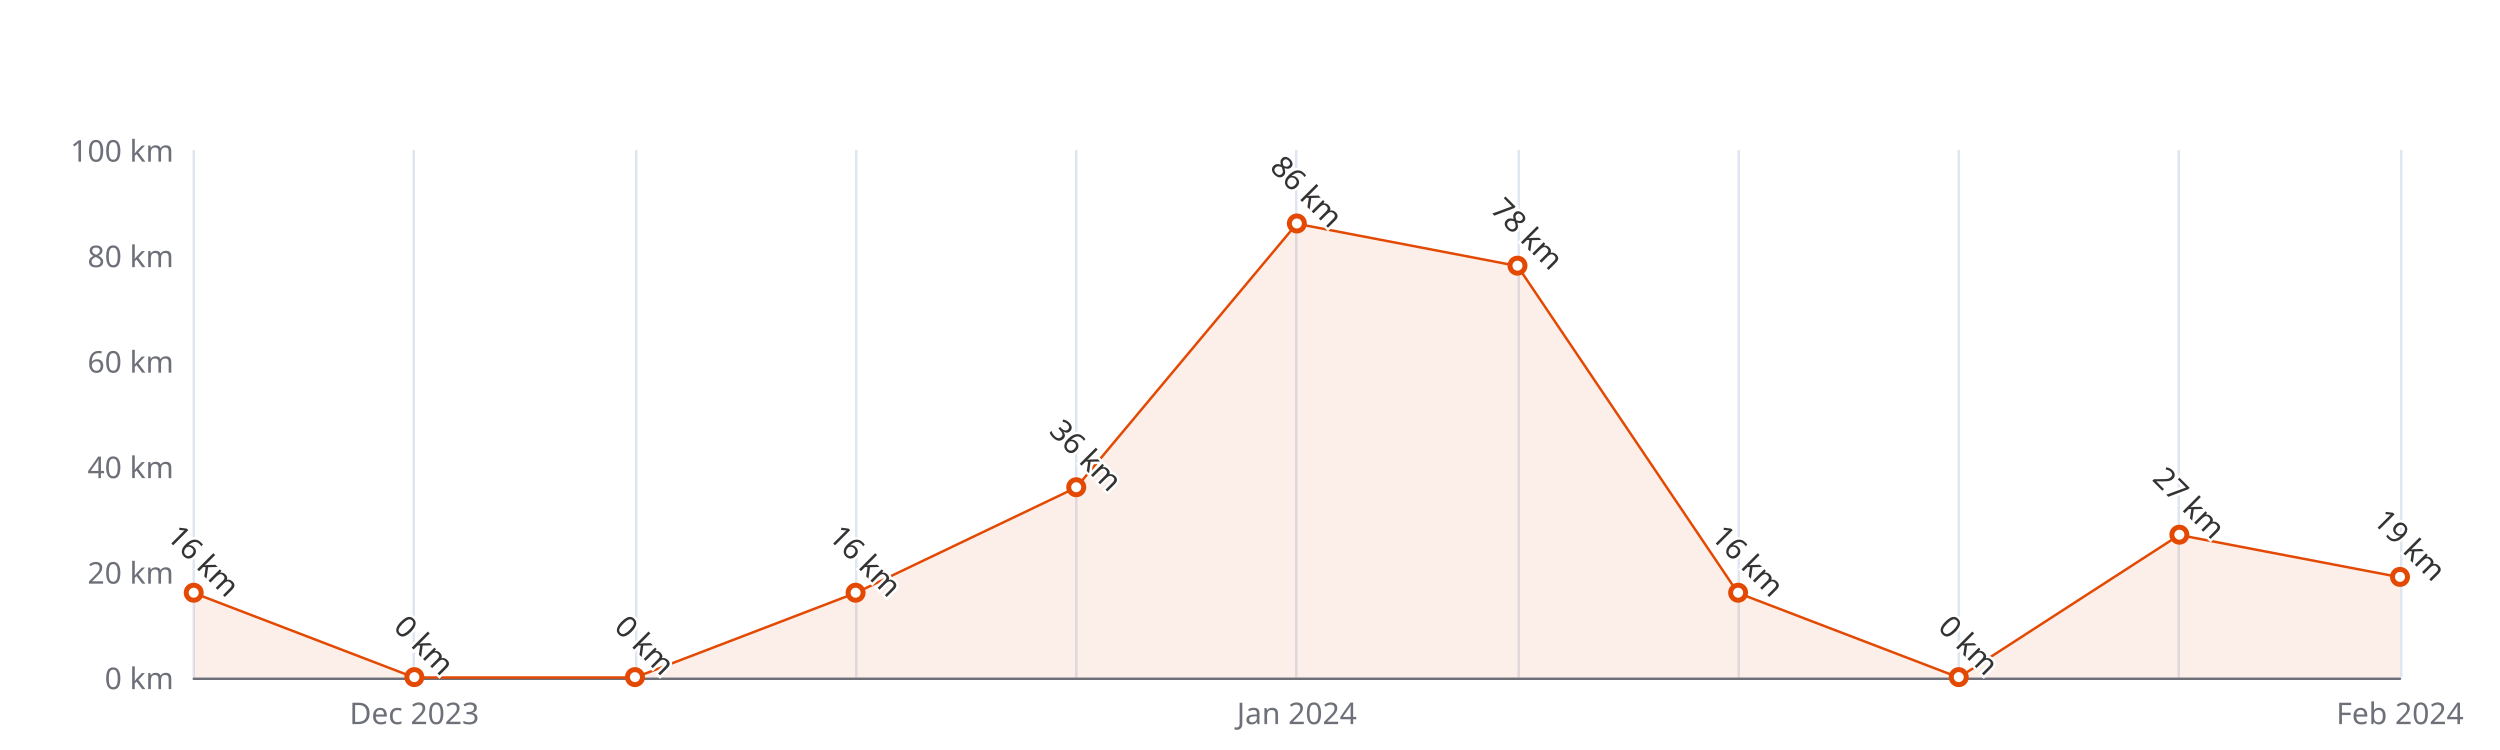
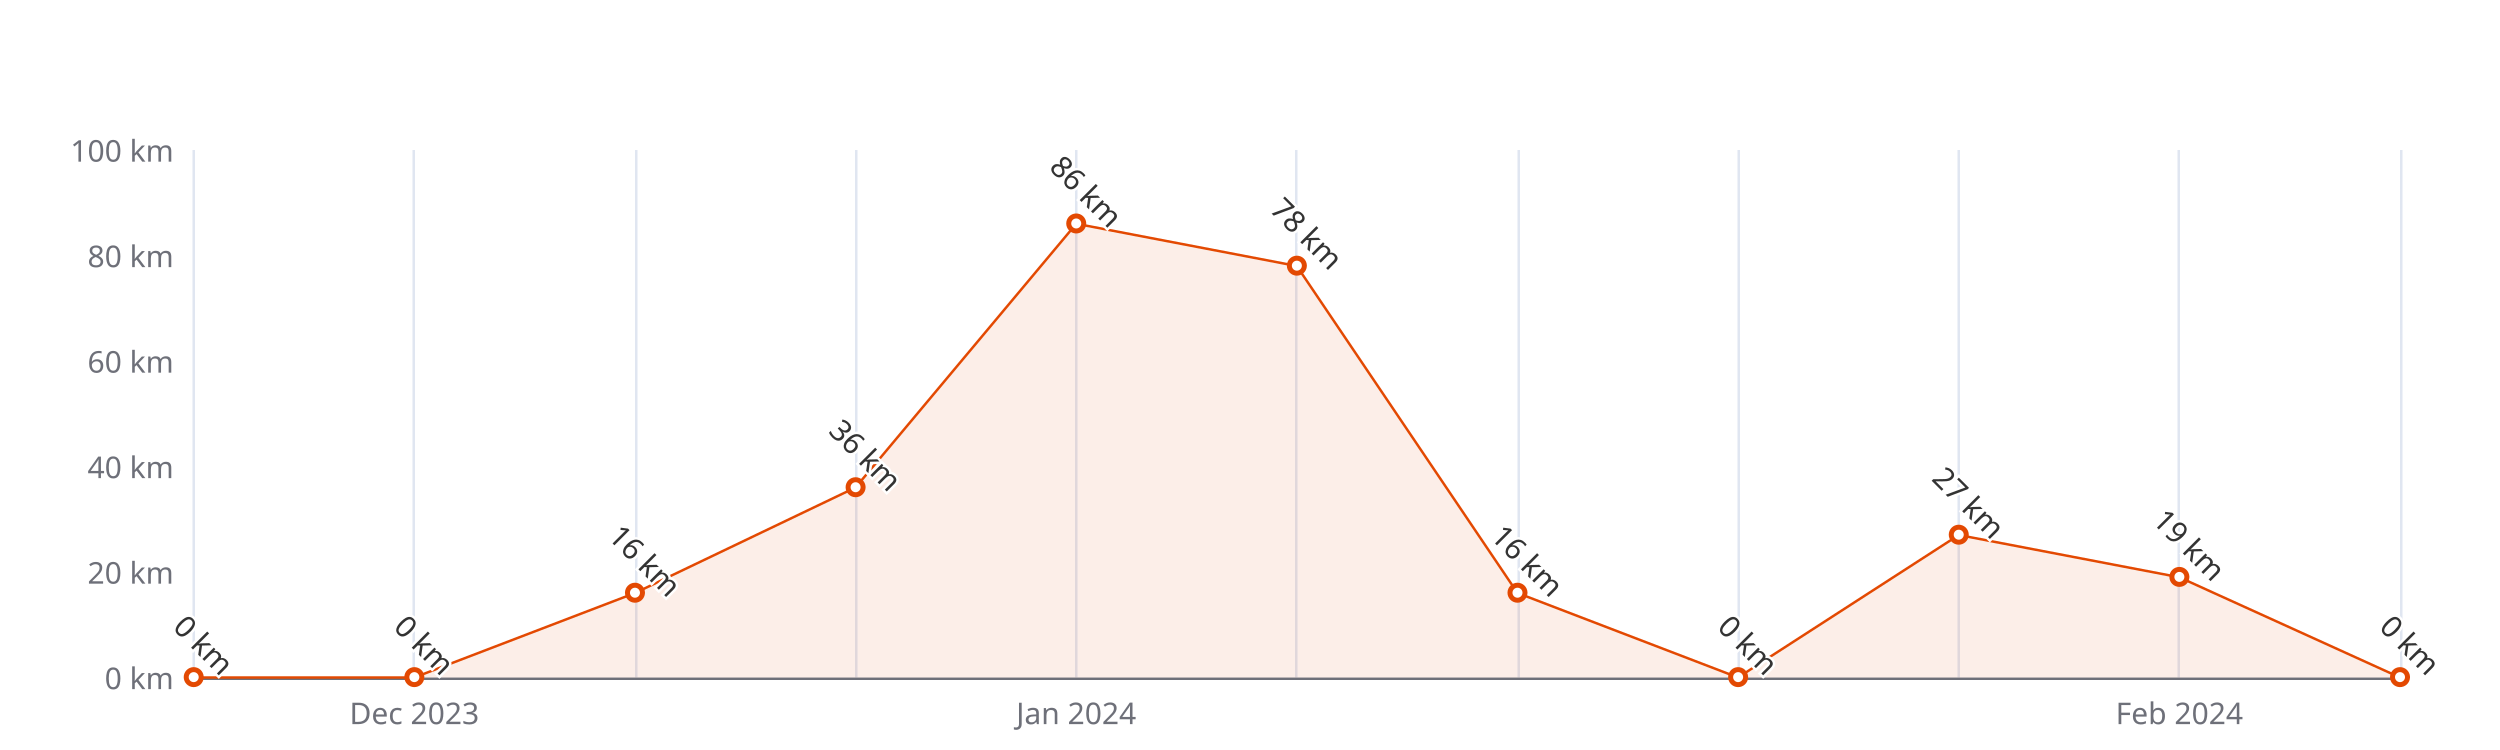
<svg xmlns="http://www.w3.org/2000/svg" width="1000" height="300" version="1.1" baseProfile="full" viewBox="0 0 1000 300">
  <rect width="1000" height="300" x="0" y="0" id="0" fill="#ffffff" />
  <path d="M77.5 60L77.5 271" fill="none" stroke="#E0E6F1" />
  <path d="M165.5 60L165.5 271" fill="none" stroke="#E0E6F1" />
  <path d="M254.5 60L254.5 271" fill="none" stroke="#E0E6F1" />
  <path d="M342.5 60L342.5 271" fill="none" stroke="#E0E6F1" />
  <path d="M430.5 60L430.5 271" fill="none" stroke="#E0E6F1" />
  <path d="M518.5 60L518.5 271" fill="none" stroke="#E0E6F1" />
  <path d="M607.5 60L607.5 271" fill="none" stroke="#E0E6F1" />
  <path d="M695.5 60L695.5 271" fill="none" stroke="#E0E6F1" />
  <path d="M783.5 60L783.5 271" fill="none" stroke="#E0E6F1" />
  <path d="M871.5 60L871.5 271" fill="none" stroke="#E0E6F1" />
  <path d="M960.5 60L960.5 271" fill="none" stroke="#E0E6F1" />
  <path d="M77.5 271.5L960 271.5" fill="none" stroke="#6E7079" stroke-linecap="round" />
  <text dominant-baseline="central" text-anchor="end" style="font-size:12px;font-family:sans-serif;" xml:space="preserve" transform="translate(69.48 271)" fill="#6E7079">0 km</text>
  <text dominant-baseline="central" text-anchor="end" style="font-size:12px;font-family:sans-serif;" xml:space="preserve" transform="translate(69.48 228.8)" fill="#6E7079">20 km</text>
  <text dominant-baseline="central" text-anchor="end" style="font-size:12px;font-family:sans-serif;" xml:space="preserve" transform="translate(69.48 186.6)" fill="#6E7079">40 km</text>
  <text dominant-baseline="central" text-anchor="end" style="font-size:12px;font-family:sans-serif;" xml:space="preserve" transform="translate(69.48 144.4)" fill="#6E7079">60 km</text>
  <text dominant-baseline="central" text-anchor="end" style="font-size:12px;font-family:sans-serif;" xml:space="preserve" transform="translate(69.48 102.2)" fill="#6E7079">80 km</text>
  <text dominant-baseline="central" text-anchor="end" style="font-size:12px;font-family:sans-serif;" xml:space="preserve" transform="translate(69.48 60)" fill="#6E7079">100 km</text>
  <text dominant-baseline="central" text-anchor="middle" style="font-size:12px;font-family:sans-serif;" xml:space="preserve" y="6" transform="translate(165.732 279)" fill="#6E7079">Dec 2023</text>
-   <text dominant-baseline="central" text-anchor="middle" style="font-size:12px;font-family:sans-serif;" xml:space="preserve" y="6" transform="translate(518.74 279)" fill="#6E7079">Jan 2024</text>
-   <text dominant-baseline="central" text-anchor="middle" style="font-size:12px;font-family:sans-serif;" xml:space="preserve" y="6" transform="translate(960 279)" fill="#6E7079">Feb 2024</text>
+   <text dominant-baseline="central" text-anchor="middle" style="font-size:12px;font-family:sans-serif;" xml:space="preserve" y="6" transform="translate(430.488 279)" fill="#6E7079">Jan 2024</text>
+   <text dominant-baseline="central" text-anchor="middle" style="font-size:12px;font-family:sans-serif;" xml:space="preserve" y="6" transform="translate(871.748 279)" fill="#6E7079">Feb 2024</text>
  <g clip-path="url(#zr5-c0)">
-     <path d="M77.5 237.2L165.7 271L254 271L342.2 237.2L430.5 195L518.7 89.5L607 106.4L695.2 237.2L783.5 271L871.7 214L960 230.9L960 271L871.7 271L783.5 271L695.2 271L607 271L518.7 271L430.5 271L342.2 271L254 271L165.7 271L77.5 271Z" fill="rgb(227,73,2)" fill-opacity="0.09" />
-     <path d="M77.5 237.2L165.7 271L254 271L342.2 237.2L430.5 195L518.7 89.5L607 106.4L695.2 237.2L783.5 271L871.7 214L960 230.9" fill="none" stroke="#E34902" stroke-linejoin="bevel" />
+     <path d="M77.5 271L165.7 271L254 237.2L342.2 195L430.5 89.5L518.7 106.4L607 237.2L695.2 271L783.5 214L871.7 230.9L960 271L871.7 271L783.5 271L695.2 271L607 271L518.7 271L430.5 271L342.2 271L254 271L165.7 271L77.5 271Z" fill="rgb(227,73,2)" fill-opacity="0.09" />
+     <path d="M77.5 271L165.7 271L254 237.2L342.2 195L430.5 89.5L518.7 106.4L607 237.2L695.2 271L783.5 214L871.7 230.9L960 271" fill="none" stroke="#E34902" stroke-linejoin="bevel" />
  </g>
-   <path d="M1 0A1 1 0 1 1 1 -0.1A1 1 0 0 1 1 0" transform="matrix(3,0,0,3,77.48,237.24)" fill="#fff" stroke="#E34902" stroke-width="0.667" />
+   <path d="M1 0A1 1 0 1 1 1 -0.1A1 1 0 0 1 1 0" transform="matrix(3,0,0,3,77.48,271)" fill="#fff" stroke="#E34902" stroke-width="0.667" />
  <path d="M1 0A1 1 0 1 1 1 -0.1A1 1 0 0 1 1 0" transform="matrix(3,0,0,3,165.732,271)" fill="#fff" stroke="#E34902" stroke-width="0.667" />
-   <path d="M1 0A1 1 0 1 1 1 -0.1A1 1 0 0 1 1 0" transform="matrix(3,0,0,3,253.984,271)" fill="#fff" stroke="#E34902" stroke-width="0.667" />
-   <path d="M1 0A1 1 0 1 1 1 -0.1A1 1 0 0 1 1 0" transform="matrix(3,0,0,3,342.236,237.24)" fill="#fff" stroke="#E34902" stroke-width="0.667" />
-   <path d="M1 0A1 1 0 1 1 1 -0.1A1 1 0 0 1 1 0" transform="matrix(3,0,0,3,430.488,195.04)" fill="#fff" stroke="#E34902" stroke-width="0.667" />
-   <path d="M1 0A1 1 0 1 1 1 -0.1A1 1 0 0 1 1 0" transform="matrix(3,0,0,3,518.74,89.54)" fill="#fff" stroke="#E34902" stroke-width="0.667" />
-   <path d="M1 0A1 1 0 1 1 1 -0.1A1 1 0 0 1 1 0" transform="matrix(3,0,0,3,606.992,106.42)" fill="#fff" stroke="#E34902" stroke-width="0.667" />
-   <path d="M1 0A1 1 0 1 1 1 -0.1A1 1 0 0 1 1 0" transform="matrix(3,0,0,3,695.244,237.24)" fill="#fff" stroke="#E34902" stroke-width="0.667" />
-   <path d="M1 0A1 1 0 1 1 1 -0.1A1 1 0 0 1 1 0" transform="matrix(3,0,0,3,783.496,271)" fill="#fff" stroke="#E34902" stroke-width="0.667" />
-   <path d="M1 0A1 1 0 1 1 1 -0.1A1 1 0 0 1 1 0" transform="matrix(3,0,0,3,871.748,214.03)" fill="#fff" stroke="#E34902" stroke-width="0.667" />
-   <path d="M1 0A1 1 0 1 1 1 -0.1A1 1 0 0 1 1 0" transform="matrix(3,0,0,3,960,230.91)" fill="#fff" stroke="#E34902" stroke-width="0.667" />
-   <text dominant-baseline="central" text-anchor="middle" style="font-size:12px;font-family:sans-serif;" xml:space="preserve" y="-6" transform="matrix(0.707,0.707,-0.707,0.707,77.48,228.24)" fill="#333" stroke="rgb(255,255,255)" stroke-width="2" paint-order="stroke" stroke-miterlimit="2">16 km</text>
+   <path d="M1 0A1 1 0 1 1 1 -0.1A1 1 0 0 1 1 0" transform="matrix(3,0,0,3,253.984,237.24)" fill="#fff" stroke="#E34902" stroke-width="0.667" />
+   <path d="M1 0A1 1 0 1 1 1 -0.1A1 1 0 0 1 1 0" transform="matrix(3,0,0,3,342.236,195.04)" fill="#fff" stroke="#E34902" stroke-width="0.667" />
+   <path d="M1 0A1 1 0 1 1 1 -0.1A1 1 0 0 1 1 0" transform="matrix(3,0,0,3,430.488,89.54)" fill="#fff" stroke="#E34902" stroke-width="0.667" />
+   <path d="M1 0A1 1 0 1 1 1 -0.1A1 1 0 0 1 1 0" transform="matrix(3,0,0,3,518.74,106.42)" fill="#fff" stroke="#E34902" stroke-width="0.667" />
+   <path d="M1 0A1 1 0 1 1 1 -0.1A1 1 0 0 1 1 0" transform="matrix(3,0,0,3,606.992,237.24)" fill="#fff" stroke="#E34902" stroke-width="0.667" />
+   <path d="M1 0A1 1 0 1 1 1 -0.1A1 1 0 0 1 1 0" transform="matrix(3,0,0,3,695.244,271)" fill="#fff" stroke="#E34902" stroke-width="0.667" />
+   <path d="M1 0A1 1 0 1 1 1 -0.1A1 1 0 0 1 1 0" transform="matrix(3,0,0,3,783.496,214.03)" fill="#fff" stroke="#E34902" stroke-width="0.667" />
+   <path d="M1 0A1 1 0 1 1 1 -0.1A1 1 0 0 1 1 0" transform="matrix(3,0,0,3,871.748,230.91)" fill="#fff" stroke="#E34902" stroke-width="0.667" />
+   <path d="M1 0A1 1 0 1 1 1 -0.1A1 1 0 0 1 1 0" transform="matrix(3,0,0,3,960,271)" fill="#fff" stroke="#E34902" stroke-width="0.667" />
+   <text dominant-baseline="central" text-anchor="middle" style="font-size:12px;font-family:sans-serif;" xml:space="preserve" y="-6" transform="matrix(0.707,0.707,-0.707,0.707,77.48,262)" fill="#333" stroke="rgb(255,255,255)" stroke-width="2" paint-order="stroke" stroke-miterlimit="2">0 km</text>
  <text dominant-baseline="central" text-anchor="middle" style="font-size:12px;font-family:sans-serif;" xml:space="preserve" y="-6" transform="matrix(0.707,0.707,-0.707,0.707,165.732,262)" fill="#333" stroke="rgb(255,255,255)" stroke-width="2" paint-order="stroke" stroke-miterlimit="2">0 km</text>
-   <text dominant-baseline="central" text-anchor="middle" style="font-size:12px;font-family:sans-serif;" xml:space="preserve" y="-6" transform="matrix(0.707,0.707,-0.707,0.707,253.984,262)" fill="#333" stroke="rgb(255,255,255)" stroke-width="2" paint-order="stroke" stroke-miterlimit="2">0 km</text>
-   <text dominant-baseline="central" text-anchor="middle" style="font-size:12px;font-family:sans-serif;" xml:space="preserve" y="-6" transform="matrix(0.707,0.707,-0.707,0.707,342.236,228.24)" fill="#333" stroke="rgb(255,255,255)" stroke-width="2" paint-order="stroke" stroke-miterlimit="2">16 km</text>
-   <text dominant-baseline="central" text-anchor="middle" style="font-size:12px;font-family:sans-serif;" xml:space="preserve" y="-6" transform="matrix(0.707,0.707,-0.707,0.707,430.488,186.04)" fill="#333" stroke="rgb(255,255,255)" stroke-width="2" paint-order="stroke" stroke-miterlimit="2">36 km</text>
-   <text dominant-baseline="central" text-anchor="middle" style="font-size:12px;font-family:sans-serif;" xml:space="preserve" y="-6" transform="matrix(0.707,0.707,-0.707,0.707,518.74,80.54)" fill="#333" stroke="rgb(255,255,255)" stroke-width="2" paint-order="stroke" stroke-miterlimit="2">86 km</text>
-   <text dominant-baseline="central" text-anchor="middle" style="font-size:12px;font-family:sans-serif;" xml:space="preserve" y="-6" transform="matrix(0.707,0.707,-0.707,0.707,606.992,97.42)" fill="#333" stroke="rgb(255,255,255)" stroke-width="2" paint-order="stroke" stroke-miterlimit="2">78 km</text>
-   <text dominant-baseline="central" text-anchor="middle" style="font-size:12px;font-family:sans-serif;" xml:space="preserve" y="-6" transform="matrix(0.707,0.707,-0.707,0.707,695.244,228.24)" fill="#333" stroke="rgb(255,255,255)" stroke-width="2" paint-order="stroke" stroke-miterlimit="2">16 km</text>
-   <text dominant-baseline="central" text-anchor="middle" style="font-size:12px;font-family:sans-serif;" xml:space="preserve" y="-6" transform="matrix(0.707,0.707,-0.707,0.707,783.496,262)" fill="#333" stroke="rgb(255,255,255)" stroke-width="2" paint-order="stroke" stroke-miterlimit="2">0 km</text>
-   <text dominant-baseline="central" text-anchor="middle" style="font-size:12px;font-family:sans-serif;" xml:space="preserve" y="-6" transform="matrix(0.707,0.707,-0.707,0.707,871.748,205.03)" fill="#333" stroke="rgb(255,255,255)" stroke-width="2" paint-order="stroke" stroke-miterlimit="2">27 km</text>
-   <text dominant-baseline="central" text-anchor="middle" style="font-size:12px;font-family:sans-serif;" xml:space="preserve" y="-6" transform="matrix(0.707,0.707,-0.707,0.707,960,221.91)" fill="#333" stroke="rgb(255,255,255)" stroke-width="2" paint-order="stroke" stroke-miterlimit="2">19 km</text>
+   <text dominant-baseline="central" text-anchor="middle" style="font-size:12px;font-family:sans-serif;" xml:space="preserve" y="-6" transform="matrix(0.707,0.707,-0.707,0.707,253.984,228.24)" fill="#333" stroke="rgb(255,255,255)" stroke-width="2" paint-order="stroke" stroke-miterlimit="2">16 km</text>
+   <text dominant-baseline="central" text-anchor="middle" style="font-size:12px;font-family:sans-serif;" xml:space="preserve" y="-6" transform="matrix(0.707,0.707,-0.707,0.707,342.236,186.04)" fill="#333" stroke="rgb(255,255,255)" stroke-width="2" paint-order="stroke" stroke-miterlimit="2">36 km</text>
+   <text dominant-baseline="central" text-anchor="middle" style="font-size:12px;font-family:sans-serif;" xml:space="preserve" y="-6" transform="matrix(0.707,0.707,-0.707,0.707,430.488,80.54)" fill="#333" stroke="rgb(255,255,255)" stroke-width="2" paint-order="stroke" stroke-miterlimit="2">86 km</text>
+   <text dominant-baseline="central" text-anchor="middle" style="font-size:12px;font-family:sans-serif;" xml:space="preserve" y="-6" transform="matrix(0.707,0.707,-0.707,0.707,518.74,97.42)" fill="#333" stroke="rgb(255,255,255)" stroke-width="2" paint-order="stroke" stroke-miterlimit="2">78 km</text>
+   <text dominant-baseline="central" text-anchor="middle" style="font-size:12px;font-family:sans-serif;" xml:space="preserve" y="-6" transform="matrix(0.707,0.707,-0.707,0.707,606.992,228.24)" fill="#333" stroke="rgb(255,255,255)" stroke-width="2" paint-order="stroke" stroke-miterlimit="2">16 km</text>
+   <text dominant-baseline="central" text-anchor="middle" style="font-size:12px;font-family:sans-serif;" xml:space="preserve" y="-6" transform="matrix(0.707,0.707,-0.707,0.707,695.244,262)" fill="#333" stroke="rgb(255,255,255)" stroke-width="2" paint-order="stroke" stroke-miterlimit="2">0 km</text>
+   <text dominant-baseline="central" text-anchor="middle" style="font-size:12px;font-family:sans-serif;" xml:space="preserve" y="-6" transform="matrix(0.707,0.707,-0.707,0.707,783.496,205.03)" fill="#333" stroke="rgb(255,255,255)" stroke-width="2" paint-order="stroke" stroke-miterlimit="2">27 km</text>
+   <text dominant-baseline="central" text-anchor="middle" style="font-size:12px;font-family:sans-serif;" xml:space="preserve" y="-6" transform="matrix(0.707,0.707,-0.707,0.707,871.748,221.91)" fill="#333" stroke="rgb(255,255,255)" stroke-width="2" paint-order="stroke" stroke-miterlimit="2">19 km</text>
+   <text dominant-baseline="central" text-anchor="middle" style="font-size:12px;font-family:sans-serif;" xml:space="preserve" y="-6" transform="matrix(0.707,0.707,-0.707,0.707,960,262)" fill="#333" stroke="rgb(255,255,255)" stroke-width="2" paint-order="stroke" stroke-miterlimit="2">0 km</text>
  <defs>
    <clipPath id="zr5-c0">
      <path d="M76 59.5l884 0l0 212l-884 0Z" fill="#000" />
    </clipPath>
  </defs>
</svg>
